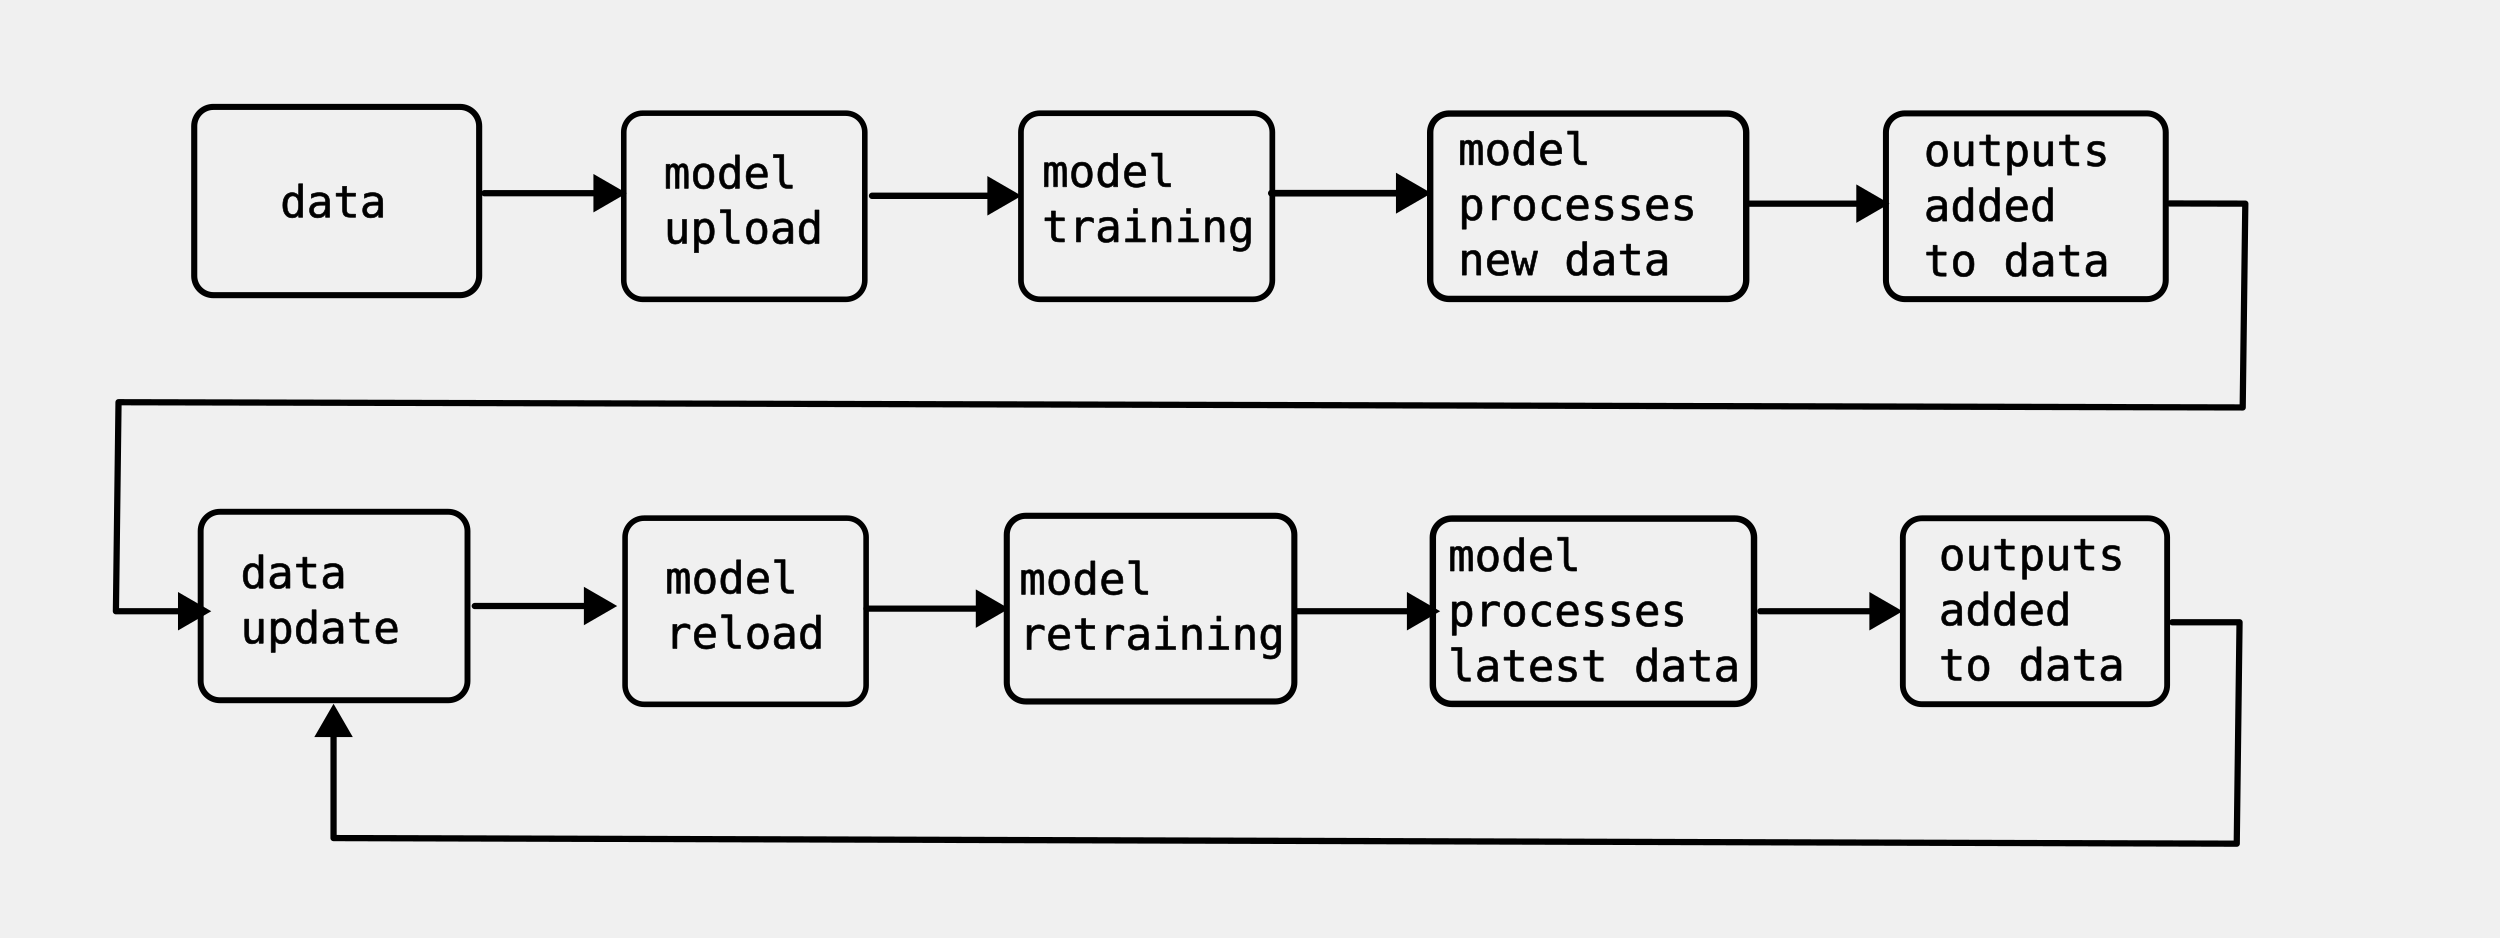
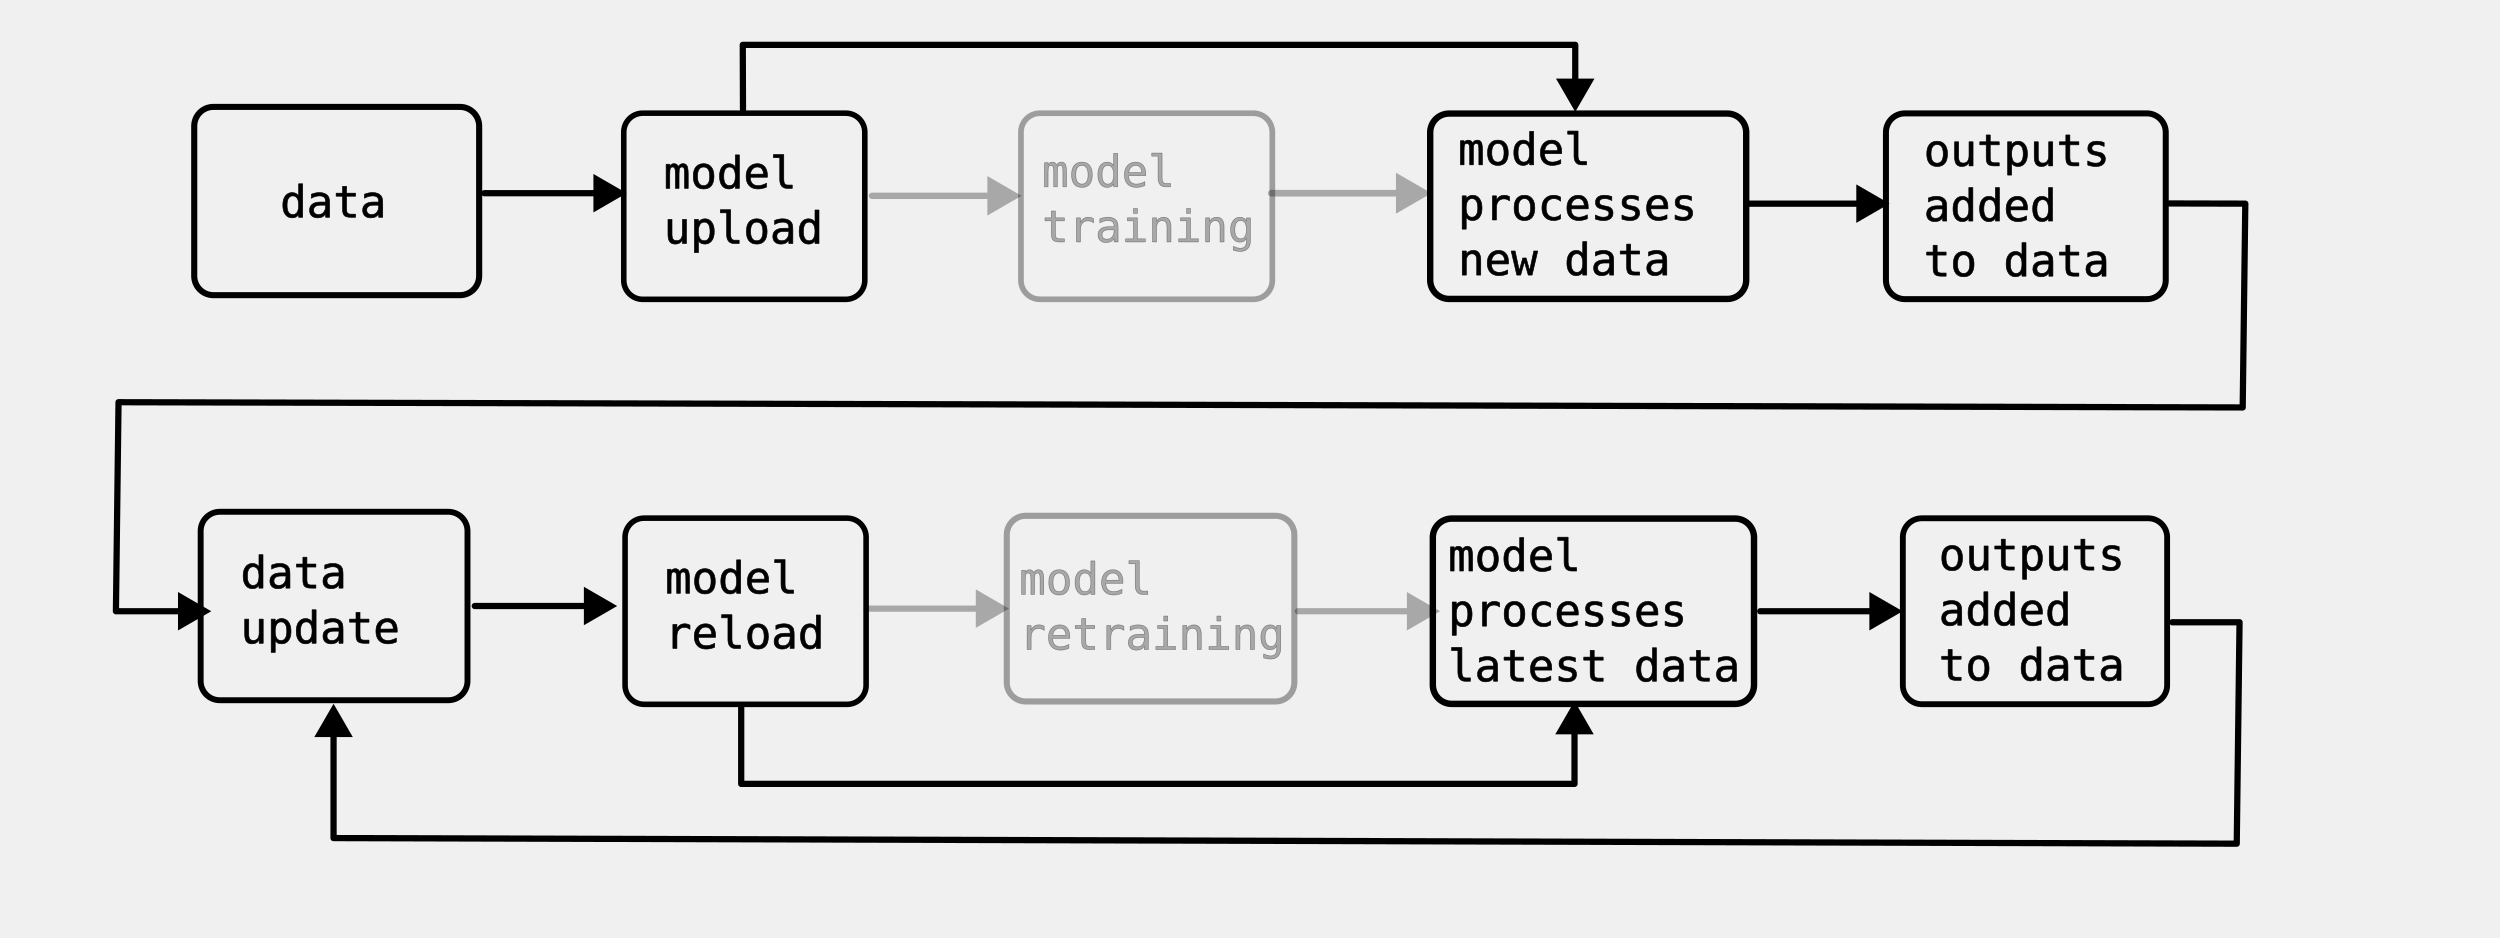
<svg xmlns="http://www.w3.org/2000/svg" width="400mm" height="150mm" viewBox="0 0 400 150" version="1.1" id="svg5">
  <defs id="defs2">
    <marker style="overflow:visible" id="marker5052" refX="0" refY="0" orient="auto-start-reverse" markerWidth="5.324" markerHeight="6.155" viewBox="0 0 5.324 6.155" preserveAspectRatio="xMidYMid">
      <path transform="scale(0.5)" style="fill:context-stroke;fill-rule:evenodd;stroke:context-stroke;stroke-width:1pt" d="M 5.77,0 -2.88,5 V -5 Z" id="path5050" />
    </marker>
    <marker style="overflow:visible" id="TriangleStart" refX="0" refY="0" orient="auto-start-reverse" markerWidth="5.324" markerHeight="6.155" viewBox="0 0 5.324 6.155" preserveAspectRatio="xMidYMid">
      <path transform="scale(0.5)" style="fill:context-stroke;fill-rule:evenodd;stroke:context-stroke;stroke-width:1pt" d="M 5.77,0 -2.88,5 V -5 Z" id="path135" />
    </marker>
    <marker style="overflow:visible" id="TriangleStart-9" refX="0" refY="0" orient="auto-start-reverse" markerWidth="5.324" markerHeight="6.155" viewBox="0 0 5.324 6.155" preserveAspectRatio="xMidYMid">
      <path transform="scale(0.5)" style="fill:context-stroke;fill-rule:evenodd;stroke:context-stroke;stroke-width:1pt" d="M 5.77,0 -2.88,5 V -5 Z" id="path135-9" />
    </marker>
    <marker style="overflow:visible" id="TriangleStart-3" refX="0" refY="0" orient="auto-start-reverse" markerWidth="5.324" markerHeight="6.155" viewBox="0 0 5.324 6.155" preserveAspectRatio="xMidYMid">
      <path transform="scale(0.5)" style="fill:context-stroke;fill-rule:evenodd;stroke:context-stroke;stroke-width:1pt" d="M 5.77,0 -2.88,5 V -5 Z" id="path135-7" />
    </marker>
    <marker style="overflow:visible" id="TriangleStart-3-3" refX="0" refY="0" orient="auto-start-reverse" markerWidth="5.324" markerHeight="6.155" viewBox="0 0 5.324 6.155" preserveAspectRatio="xMidYMid">
      <path transform="scale(0.5)" style="fill:context-stroke;fill-rule:evenodd;stroke:context-stroke;stroke-width:1pt" d="M 5.77,0 -2.88,5 V -5 Z" id="path135-7-2" />
    </marker>
    <marker style="overflow:visible" id="TriangleStart-3-6" refX="0" refY="0" orient="auto-start-reverse" markerWidth="5.324" markerHeight="6.155" viewBox="0 0 5.324 6.155" preserveAspectRatio="xMidYMid">
      <path transform="scale(0.5)" style="fill:context-stroke;fill-rule:evenodd;stroke:context-stroke;stroke-width:1pt" d="M 5.77,0 -2.88,5 V -5 Z" id="path135-7-0" />
    </marker>
    <marker style="overflow:visible" id="TriangleStart-3-6-0" refX="0" refY="0" orient="auto-start-reverse" markerWidth="5.324" markerHeight="6.155" viewBox="0 0 5.324 6.155" preserveAspectRatio="xMidYMid">
      <path transform="scale(0.5)" style="fill:context-stroke;fill-rule:evenodd;stroke:context-stroke;stroke-width:1pt" d="M 5.77,0 -2.88,5 V -5 Z" id="path135-7-0-5" />
    </marker>
    <marker style="overflow:visible" id="TriangleStart-3-6-8" refX="0" refY="0" orient="auto-start-reverse" markerWidth="5.324" markerHeight="6.155" viewBox="0 0 5.324 6.155" preserveAspectRatio="xMidYMid">
      <path transform="scale(0.5)" style="fill:context-stroke;fill-rule:evenodd;stroke:context-stroke;stroke-width:1pt" d="M 5.77,0 -2.88,5 V -5 Z" id="path135-7-0-53" />
    </marker>
    <marker style="overflow:visible" id="TriangleStart-3-6-6" refX="0" refY="0" orient="auto-start-reverse" markerWidth="5.324" markerHeight="6.155" viewBox="0 0 5.324 6.155" preserveAspectRatio="xMidYMid">
      <path transform="scale(0.5)" style="fill:context-stroke;fill-rule:evenodd;stroke:context-stroke;stroke-width:1pt" d="M 5.77,0 -2.88,5 V -5 Z" id="path135-7-0-8" />
    </marker>
  </defs>
  <g id="layer1">
    <text xml:space="preserve" style="font-size:4.233px;font-family:monospace;-inkscape-font-specification:monospace;fill:#ff0000;fill-opacity:0;stroke:#000000;stroke-width:0.1;stroke-linecap:round;stroke-linejoin:round;stroke-dasharray:none" x="72.055" y="-12.565" id="text8063">
      <tspan id="tspan8061" style="stroke-width:0.1;stroke-dasharray:none" x="72.055" y="-12.565" />
    </text>
    <text xml:space="preserve" style="font-size:7.056px;font-family:monospace;-inkscape-font-specification:monospace;fill:#000000;fill-opacity:1;stroke:#000000;stroke-width:0.1;stroke-linecap:round;stroke-linejoin:round;stroke-dasharray:none" x="44.831" y="34.768" id="text8067-3-0-3-1">
      <tspan style="font-size:7.056px;fill:#000000;fill-opacity:1;stroke-width:0.1" x="44.831" y="34.768" id="tspan9818">data</tspan>
    </text>
    <text xml:space="preserve" style="font-size:7.056px;font-family:monospace;-inkscape-font-specification:monospace;fill:#000000;fill-opacity:1;stroke:#000000;stroke-width:0.1;stroke-linecap:round;stroke-linejoin:round;stroke-dasharray:none" x="38.484" y="94.1" id="text8067-3-0-3-1-3">
      <tspan style="font-size:7.056px;fill:#000000;fill-opacity:1;stroke-width:0.1" x="38.484" y="94.1" id="tspan9782-7-0">data</tspan>
      <tspan style="font-size:7.056px;fill:#000000;fill-opacity:1;stroke-width:0.1" x="38.484" y="102.919" id="tspan9818-8">update</tspan>
    </text>
-     <text xml:space="preserve" style="font-size:7.056px;font-family:monospace;-inkscape-font-specification:monospace;fill:#000000;fill-opacity:1;stroke:#000000;stroke-width:0.1;stroke-linecap:round;stroke-linejoin:round;stroke-dasharray:none" x="163.088" y="95.109" id="text8067-3-0-3-1-3-8">
-       <tspan style="font-size:7.056px;fill:#000000;fill-opacity:1;stroke-width:0.1" x="163.088" y="95.109" id="tspan9782-7-0-4">model</tspan>
-       <tspan style="font-size:7.056px;fill:#000000;fill-opacity:1;stroke-width:0.1" x="163.088" y="103.928" id="tspan9818-8-0">retraining</tspan>
+     <text xml:space="preserve" style="font-size:7.056px;font-family:monospace;-inkscape-font-specification:monospace;fill:#000000;fill-opacity:0.3;stroke:#000000;stroke-width:0.1;stroke-linecap:round;stroke-linejoin:round;stroke-dasharray:none;stroke-opacity:0.4" x="163.088" y="95.109" id="text8067-3-0-3-1-3-8">
+       <tspan style="font-size:7.056px;fill:#000000;fill-opacity:0.3;stroke-width:0.1;stroke:#000000;stroke-opacity:0.4" x="163.088" y="95.109" id="tspan9782-7-0-4">model</tspan>
+       <tspan style="font-size:7.056px;fill:#000000;fill-opacity:0.3;stroke-width:0.1;stroke:#000000;stroke-opacity:0.4" x="163.088" y="103.928" id="tspan9818-8-0">retraining</tspan>
    </text>
    <text xml:space="preserve" style="font-size:7.056px;font-family:monospace;-inkscape-font-specification:monospace;fill:#000000;fill-opacity:1;stroke:#000000;stroke-width:0.1;stroke-linecap:round;stroke-linejoin:round;stroke-dasharray:none" x="233.292" y="26.377" id="text8067-3-0-3-1-1">
      <tspan style="font-size:7.056px;fill:#000000;fill-opacity:1;stroke-width:0.1" x="233.292" y="26.377" id="tspan9818-3">model</tspan>
      <tspan style="font-size:7.056px;fill:#000000;fill-opacity:1;stroke-width:0.1" x="233.292" y="35.197" id="tspan401">processes </tspan>
      <tspan style="font-size:7.056px;fill:#000000;fill-opacity:1;stroke-width:0.1" x="233.292" y="44.016" id="tspan409">new data</tspan>
    </text>
    <text xml:space="preserve" style="font-size:7.056px;font-family:monospace;-inkscape-font-specification:monospace;fill:#000000;fill-opacity:1;stroke:#000000;stroke-width:0.1;stroke-linecap:round;stroke-linejoin:round;stroke-dasharray:none" x="231.702" y="91.362" id="text8067-3-0-3-1-1-5">
      <tspan style="font-size:7.056px;fill:#000000;fill-opacity:1;stroke-width:0.1" x="231.702" y="91.362" id="tspan9818-3-8">model</tspan>
      <tspan style="font-size:7.056px;fill:#000000;fill-opacity:1;stroke-width:0.1" x="231.702" y="100.182" id="tspan401-6">processes </tspan>
      <tspan style="font-size:7.056px;fill:#000000;fill-opacity:1;stroke-width:0.1" x="231.702" y="109.001" id="tspan409-2">latest data</tspan>
    </text>
    <rect style="fill:#ffffff;fill-opacity:0;stroke:#000000;stroke-width:1.029;stroke-linecap:round;stroke-linejoin:round;stroke-dasharray:none;stroke-opacity:1" id="rect635-1-2-9" width="51.39" height="29.652" x="229.253" y="82.972" ry="3.025" />
    <text xml:space="preserve" style="font-size:7.056px;font-family:monospace;-inkscape-font-specification:monospace;fill:#000000;fill-opacity:1;stroke:#000000;stroke-width:0.1;stroke-linecap:round;stroke-linejoin:round;stroke-dasharray:none" x="106.207" y="30.14" id="text8067-3-0-3-1-9">
      <tspan style="font-size:7.056px;fill:#000000;fill-opacity:1;stroke-width:0.1" x="106.207" y="30.14" id="tspan9818-9">model</tspan>
      <tspan style="font-size:7.056px;fill:#000000;fill-opacity:1;stroke-width:0.1" x="106.207" y="38.959" id="tspan333">upload</tspan>
    </text>
    <text xml:space="preserve" style="font-size:7.056px;font-family:monospace;-inkscape-font-specification:monospace;fill:#000000;fill-opacity:1;stroke:#000000;stroke-width:0.1;stroke-linecap:round;stroke-linejoin:round;stroke-dasharray:none" x="307.818" y="26.55" id="text8067-3-0-3-1-9-8">
      <tspan style="font-size:7.056px;fill:#000000;fill-opacity:1;stroke-width:0.1" x="307.818" y="26.55" id="tspan9818-9-0">outputs</tspan>
      <tspan style="font-size:7.056px;fill:#000000;fill-opacity:1;stroke-width:0.1" x="307.818" y="35.37" id="tspan333-4">added</tspan>
      <tspan style="font-size:7.056px;fill:#000000;fill-opacity:1;stroke-width:0.1" x="307.818" y="44.189" id="tspan443">to data</tspan>
    </text>
    <text xml:space="preserve" style="font-size:7.056px;font-family:monospace;-inkscape-font-specification:monospace;fill:#000000;fill-opacity:1;stroke:#000000;stroke-width:0.1;stroke-linecap:round;stroke-linejoin:round;stroke-dasharray:none" x="310.22" y="91.218" id="text8067-3-0-3-1-9-8-5">
      <tspan style="font-size:7.056px;fill:#000000;fill-opacity:1;stroke-width:0.1" x="310.22" y="91.218" id="tspan9818-9-0-8">outputs</tspan>
      <tspan style="font-size:7.056px;fill:#000000;fill-opacity:1;stroke-width:0.1" x="310.22" y="100.037" id="tspan333-4-5">added</tspan>
      <tspan style="font-size:7.056px;fill:#000000;fill-opacity:1;stroke-width:0.1" x="310.22" y="108.857" id="tspan443-6">to data</tspan>
    </text>
    <rect style="fill:#ffffff;fill-opacity:0;stroke:#000000;stroke-width:0.935;stroke-linecap:round;stroke-linejoin:round;stroke-dasharray:none;stroke-opacity:1" id="rect635-1-2-07" width="42.287" height="29.746" x="304.454" y="82.925" ry="3.034" />
-     <text xml:space="preserve" style="font-size:7.056px;font-family:monospace;-inkscape-font-specification:monospace;fill:#000000;fill-opacity:1;stroke:#000000;stroke-width:0.1;stroke-linecap:round;stroke-linejoin:round;stroke-dasharray:none" x="166.74" y="29.894" id="text8067-3-0-3-1-9-8-2">
-       <tspan style="font-size:7.056px;fill:#000000;fill-opacity:1;stroke-width:0.1" x="166.74" y="29.894" id="tspan9818-9-0-9">model</tspan>
-       <tspan style="font-size:7.056px;fill:#000000;fill-opacity:1;stroke-width:0.1" x="166.74" y="38.714" id="tspan333-4-8">training</tspan>
+     <text xml:space="preserve" style="font-size:7.056px;font-family:monospace;-inkscape-font-specification:monospace;fill:#000000;fill-opacity:0.3;stroke:#000000;stroke-width:0.1;stroke-linecap:round;stroke-linejoin:round;stroke-dasharray:none;stroke-opacity:0.4" x="166.74" y="29.894" id="text8067-3-0-3-1-9-8-2">
+       <tspan style="font-size:7.056px;fill:#000000;fill-opacity:0.3;stroke-width:0.1;stroke:#000000;stroke-opacity:0.4" x="166.74" y="29.894" id="tspan9818-9-0-9">model</tspan>
+       <tspan style="font-size:7.056px;fill:#000000;fill-opacity:0.3;stroke-width:0.1;stroke:#000000;stroke-opacity:0.4" x="166.74" y="38.714" id="tspan333-4-8">training</tspan>
    </text>
    <text xml:space="preserve" style="font-style:italic;font-size:7.056px;font-family:monospace;-inkscape-font-specification:'monospace Italic';fill:#4527a4;fill-opacity:0.824;stroke:#4527a4;stroke-width:0;stroke-linecap:round;stroke-linejoin:round" x="233.001" y="30.075" id="text405">
      <tspan id="tspan403" style="stroke-width:0" x="233.001" y="30.075" />
      <tspan style="stroke-width:0" id="tspan407" x="233.001" y="38.895" />
    </text>
    <rect style="fill:#ffffff;fill-opacity:0;stroke:#000000;stroke-width:0.977;stroke-linecap:round;stroke-linejoin:round;stroke-dasharray:none;stroke-opacity:1" id="rect635" width="45.59" height="30.122" x="31.076" y="17.104" ry="3.072" />
    <rect style="fill:#ffffff;fill-opacity:0;stroke:#000000;stroke-width:0.946;stroke-linecap:round;stroke-linejoin:round;stroke-dasharray:none;stroke-opacity:1" id="rect635-4" width="42.694" height="30.153" x="32.105" y="81.885" ry="3.076" />
    <rect style="fill:#ffffff;fill-opacity:0;stroke:#000000;stroke-width:0.893;stroke-linecap:round;stroke-linejoin:round;stroke-dasharray:none;stroke-opacity:1" id="rect635-1" width="38.566" height="29.787" x="99.802" y="18.108" ry="3.038" />
    <text xml:space="preserve" style="font-size:7.056px;font-family:monospace;-inkscape-font-specification:monospace;fill:#000000;fill-opacity:1;stroke:#000000;stroke-width:0.1;stroke-linecap:round;stroke-linejoin:round;stroke-dasharray:none" x="106.416" y="94.936" id="text8067-3-0-3-1-9-7">
      <tspan style="font-size:7.056px;fill:#000000;fill-opacity:1;stroke-width:0.1" x="106.416" y="94.936" id="tspan9818-9-5">model</tspan>
      <tspan style="font-size:7.056px;fill:#000000;fill-opacity:1;stroke-width:0.1" x="106.416" y="103.755" id="tspan333-3">reload</tspan>
    </text>
    <rect style="fill:#ffffff;fill-opacity:0;stroke:#000000;stroke-width:0.893;stroke-linecap:round;stroke-linejoin:round;stroke-dasharray:none;stroke-opacity:1" id="rect635-1-9" width="38.566" height="29.787" x="100.011" y="82.904" ry="3.038" />
-     <rect style="fill:#ffffff;fill-opacity:0;stroke:#000000;stroke-width:0.912;stroke-linecap:round;stroke-linejoin:round;stroke-dasharray:none;stroke-opacity:1" id="rect635-1-2" width="40.22" height="29.769" x="163.353" y="18.117" ry="3.036" />
-     <rect style="fill:#ffffff;fill-opacity:0;stroke:#000000;stroke-width:0.975;stroke-linecap:round;stroke-linejoin:round;stroke-dasharray:none;stroke-opacity:1" id="rect635-1-2-4" width="46.01" height="29.706" x="161.085" y="82.527" ry="3.03" />
+     <rect style="fill:#ffffff;fill-opacity:0;stroke:#000000;stroke-width:0.912;stroke-linecap:round;stroke-linejoin:round;stroke-dasharray:none;stroke-opacity:0.347" id="rect635-1-2" width="40.22" height="29.769" x="163.353" y="18.117" ry="3.036" />
+     <rect style="fill:#ffffff;fill-opacity:0;stroke:#000000;stroke-width:0.975;stroke-linecap:round;stroke-linejoin:round;stroke-dasharray:none;stroke-opacity:0.347" id="rect635-1-2-4" width="46.01" height="29.706" x="161.085" y="82.527" ry="3.03" />
    <rect style="fill:#ffffff;fill-opacity:0;stroke:#000000;stroke-width:1.021;stroke-linecap:round;stroke-linejoin:round;stroke-dasharray:none;stroke-opacity:1" id="rect635-1-2-0" width="50.562" height="29.66" x="228.831" y="18.171" ry="3.025" />
    <rect style="fill:#ffffff;fill-opacity:0;stroke:#000000;stroke-width:0.962;stroke-linecap:round;stroke-linejoin:round;stroke-dasharray:none;stroke-opacity:1" id="rect635-1-2-0-4" width="44.769" height="29.719" x="301.75" y="18.142" ry="3.031" />
    <path style="fill:#ffffff;fill-opacity:0;stroke:#000000;stroke-width:1;stroke-linecap:round;stroke-linejoin:round;stroke-dasharray:none;stroke-opacity:1;marker-end:url(#TriangleStart)" d="m 77.49,30.911 c 19.23,0 19.23,0 19.23,0" id="path4355" />
-     <path style="fill:#ffffff;fill-opacity:0;stroke:#000000;stroke-width:1.027;stroke-linecap:round;stroke-linejoin:round;stroke-dasharray:none;stroke-opacity:1;marker-end:url(#TriangleStart-9)" d="m 139.533,31.329 c 20.266,0 20.266,0 20.266,0" id="path4355-3" />
-     <path style="fill:#ffffff;fill-opacity:0;stroke:#000000;stroke-width:1.065;stroke-linecap:round;stroke-linejoin:round;stroke-dasharray:none;stroke-opacity:1;marker-end:url(#TriangleStart-3)" d="m 203.412,30.911 c 21.83,0 21.83,0 21.83,0" id="path4355-7" />
+     <path style="fill:#ffffff;fill-opacity:0;stroke:#000000;stroke-width:1.027;stroke-linecap:round;stroke-linejoin:round;stroke-dasharray:none;stroke-opacity:1;marker-end:url(#TriangleStart-9);opacity:0.3" d="m 139.533,31.329 c 20.266,0 20.266,0 20.266,0" id="path4355-3" />
+     <path style="fill:#ffffff;fill-opacity:0;stroke:#000000;stroke-width:1.065;stroke-linecap:round;stroke-linejoin:round;stroke-dasharray:none;stroke-opacity:1;marker-end:url(#TriangleStart-3);opacity:0.3" d="m 203.412,30.911 c 21.83,0 21.83,0 21.83,0" id="path4355-7" />
    <path style="fill:#ffffff;fill-opacity:0;stroke:#000000;stroke-width:1;stroke-linecap:round;stroke-linejoin:round;stroke-dasharray:none;stroke-opacity:1;marker-end:url(#TriangleStart-3-3)" d="m 279.55,32.583 c 19.23,0 19.23,0 19.23,0" id="path4355-7-5" />
    <path style="fill:#ffffff;fill-opacity:0;stroke:#000000;stroke-width:1;stroke-linecap:round;stroke-linejoin:round;stroke-dasharray:none;stroke-opacity:1;marker-end:url(#TriangleStart-3-6)" d="m 75.964,96.962 c 19.23,0 19.23,0 19.23,0" id="path4355-7-4" />
-     <path style="fill:#ffffff;fill-opacity:0;stroke:#000000;stroke-width:1;stroke-linecap:round;stroke-linejoin:round;stroke-dasharray:none;stroke-opacity:1;marker-end:url(#TriangleStart-3-6-0)" d="m 138.67,97.38 c 19.23,0 19.23,0 19.23,0" id="path4355-7-4-6" />
-     <path style="fill:#ffffff;fill-opacity:0;stroke:#000000;stroke-width:1;stroke-linecap:round;stroke-linejoin:round;stroke-dasharray:none;stroke-opacity:1;marker-end:url(#TriangleStart-3-6-8)" d="m 207.647,97.798 c 19.23,0 19.23,0 19.23,0" id="path4355-7-4-7" />
+     <path style="fill:#ffffff;fill-opacity:0;stroke:#000000;stroke-width:1;stroke-linecap:round;stroke-linejoin:round;stroke-dasharray:none;stroke-opacity:1;marker-end:url(#TriangleStart-3-6-0);opacity:0.3" d="m 138.67,97.38 c 19.23,0 19.23,0 19.23,0" id="path4355-7-4-6" />
+     <path style="fill:#ffffff;fill-opacity:0;stroke:#000000;stroke-width:1;stroke-linecap:round;stroke-linejoin:round;stroke-dasharray:none;stroke-opacity:1;marker-end:url(#TriangleStart-3-6-8);opacity:0.3" d="m 207.647,97.798 c 19.23,0 19.23,0 19.23,0" id="path4355-7-4-7" />
    <path style="fill:#ffffff;fill-opacity:0;stroke:#000000;stroke-width:1;stroke-linecap:round;stroke-linejoin:round;stroke-dasharray:none;stroke-opacity:1;marker-end:url(#TriangleStart-3-6-6)" d="m 281.641,97.798 c 19.23,0 19.23,0 19.23,0" id="path4355-7-4-67" />
    <path style="fill:#ffffff;fill-opacity:0;stroke:#000000;stroke-width:1;stroke-linecap:round;stroke-linejoin:round;stroke-dasharray:none;stroke-opacity:1;marker-end:url(#marker5052)" d="m 347.126,32.553 c 2.508,0 12.123,0.03 12.123,0.03 L 358.832,65.191 18.964,64.354 18.546,97.798 h 11.705" id="path5048" />
    <path style="fill:#ffffff;fill-opacity:0;stroke:#000000;stroke-width:1;stroke-linecap:round;stroke-linejoin:round;marker-end:url(#marker5052)" d="m 347.564,99.56 h 10.763 L 357.879,134.989 53.368,134.092 v -17.939" id="path295" />
+     <path style="opacity:1;fill:#000000;fill-opacity:0;stroke:#000000;stroke-width:1;stroke-linecap:round;stroke-linejoin:round;stroke-opacity:1;marker-end:url(#marker5052)" d="M 118.878,17.49 118.844,7.176 h 133.196 v 7.176" id="path3599" />
+     <path style="opacity:1;fill:#000000;fill-opacity:0;stroke:#000000;stroke-width:1;stroke-linecap:round;stroke-linejoin:round;stroke-opacity:1;marker-end:url(#marker5052)" d="m 118.593,113.203 v 12.219 h 133.328 v -9.703" id="path3799" />
  </g>
</svg>
